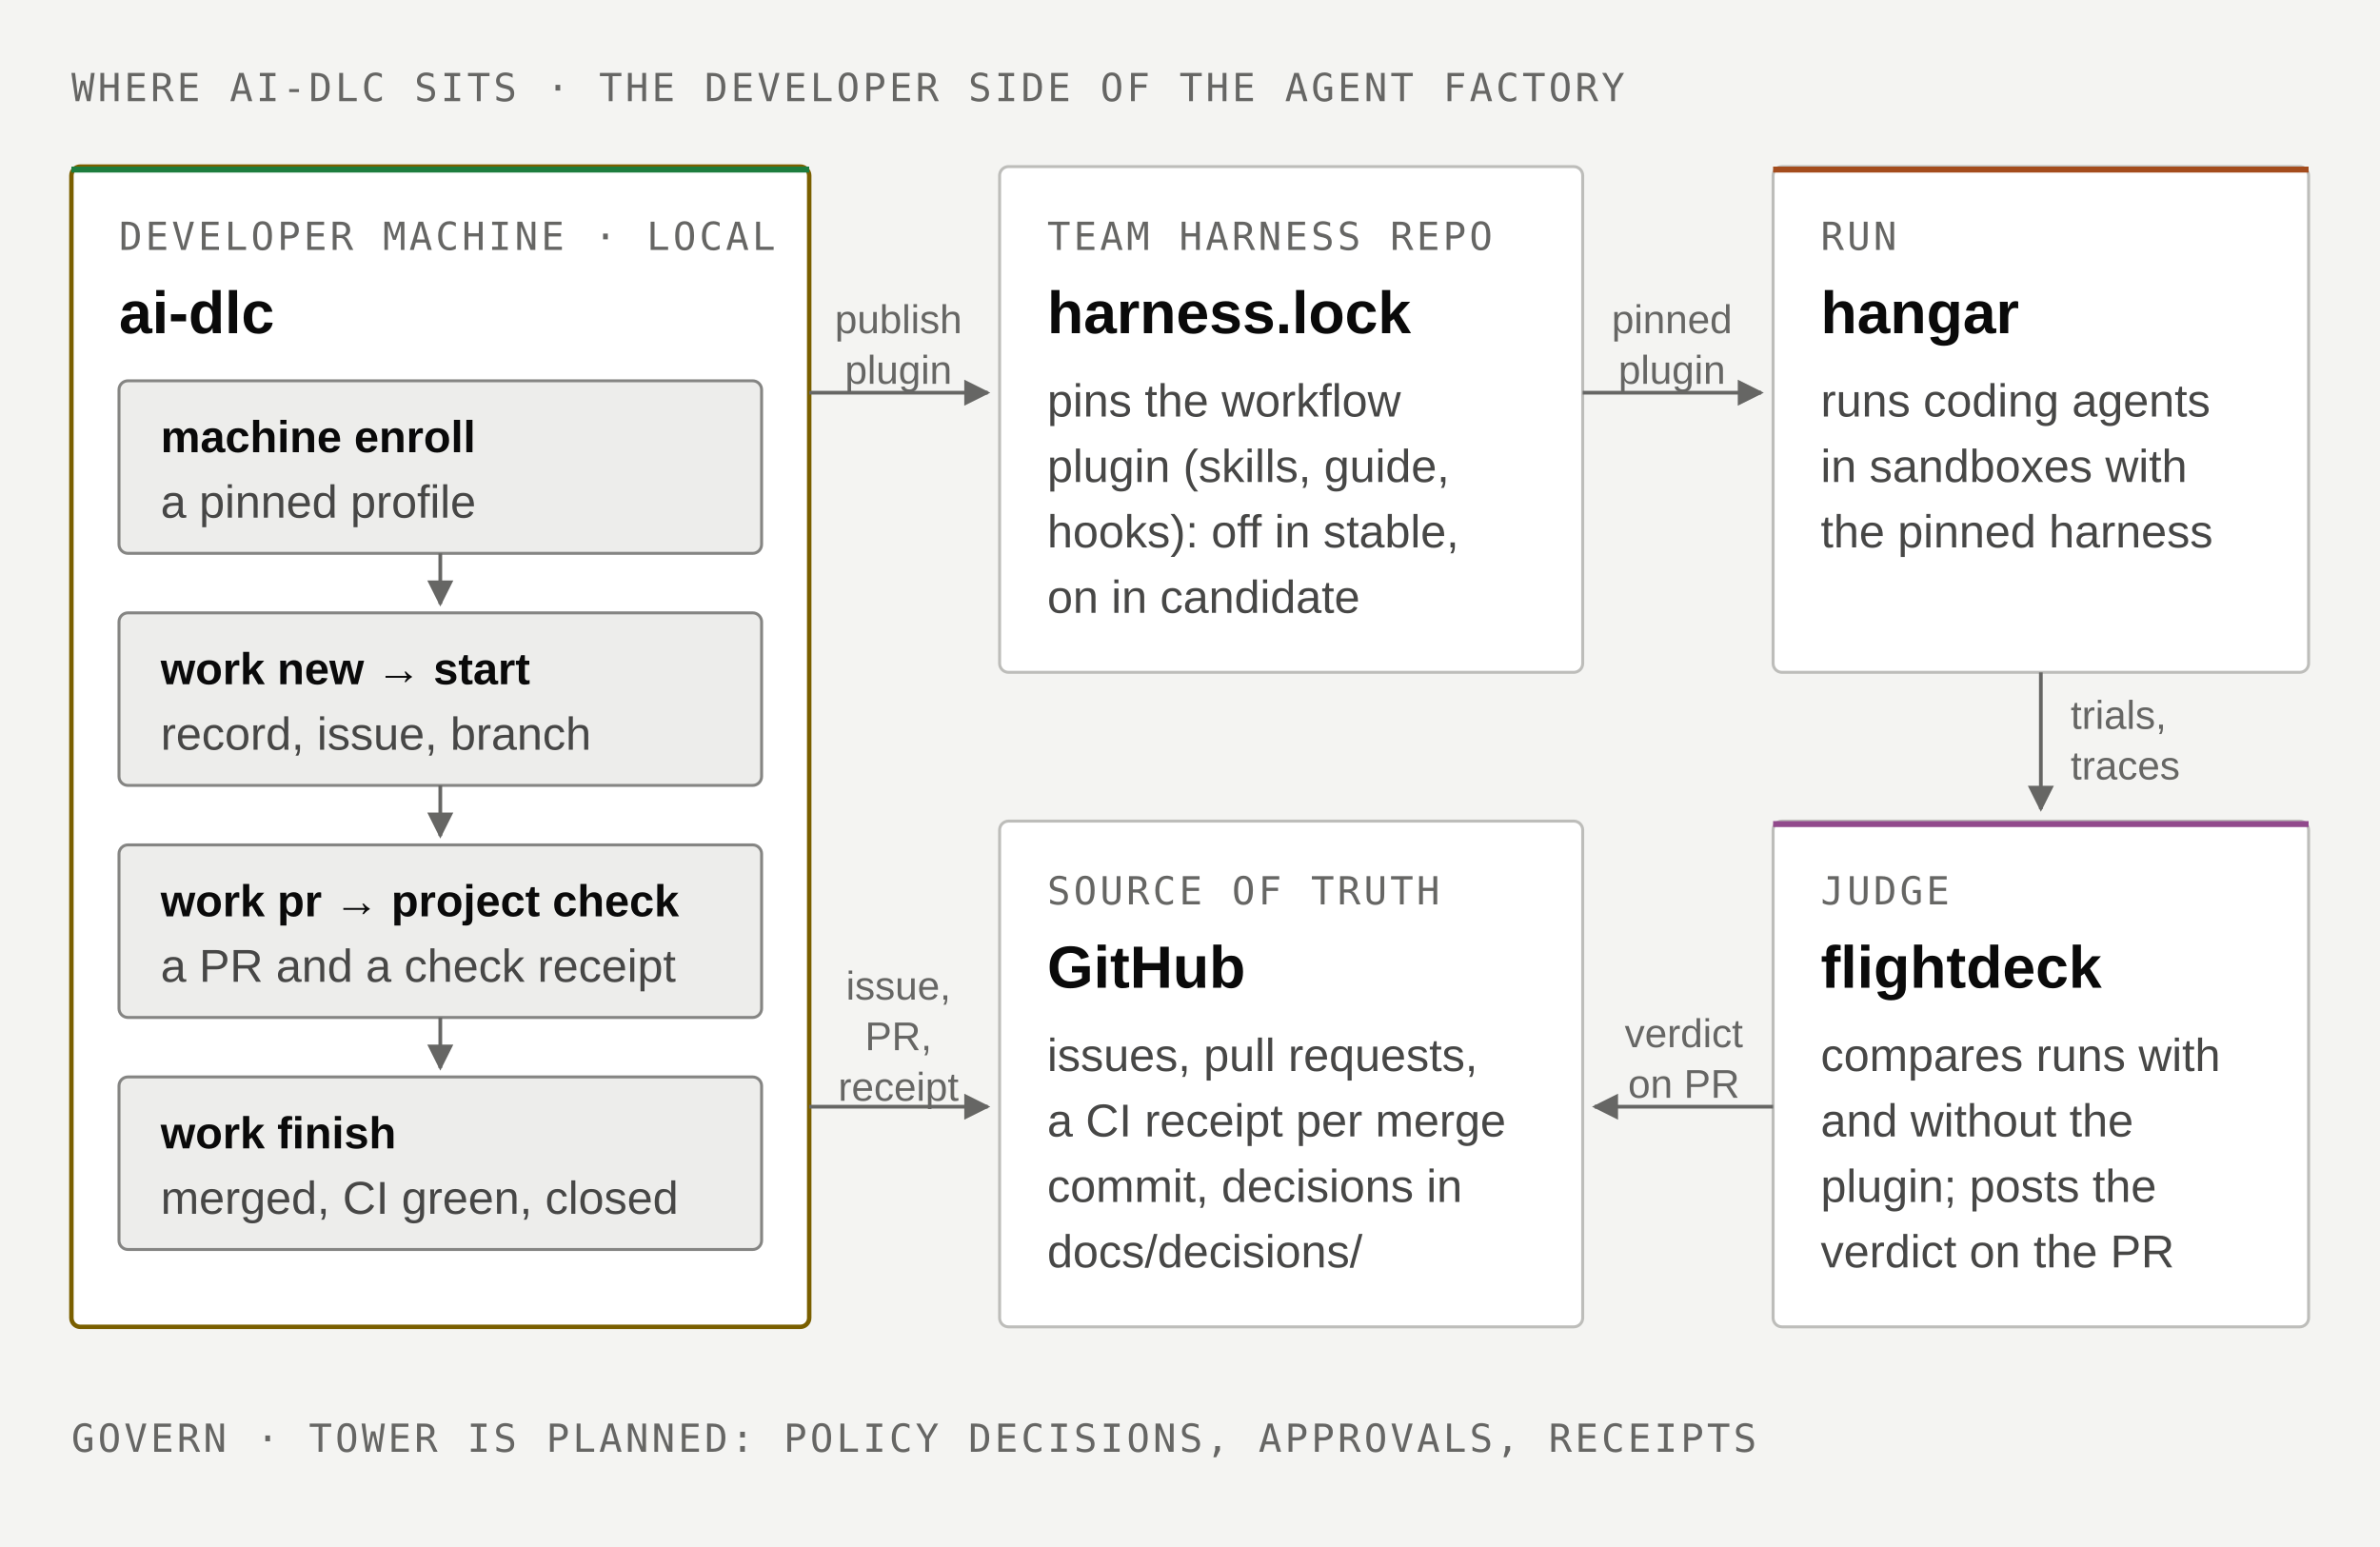
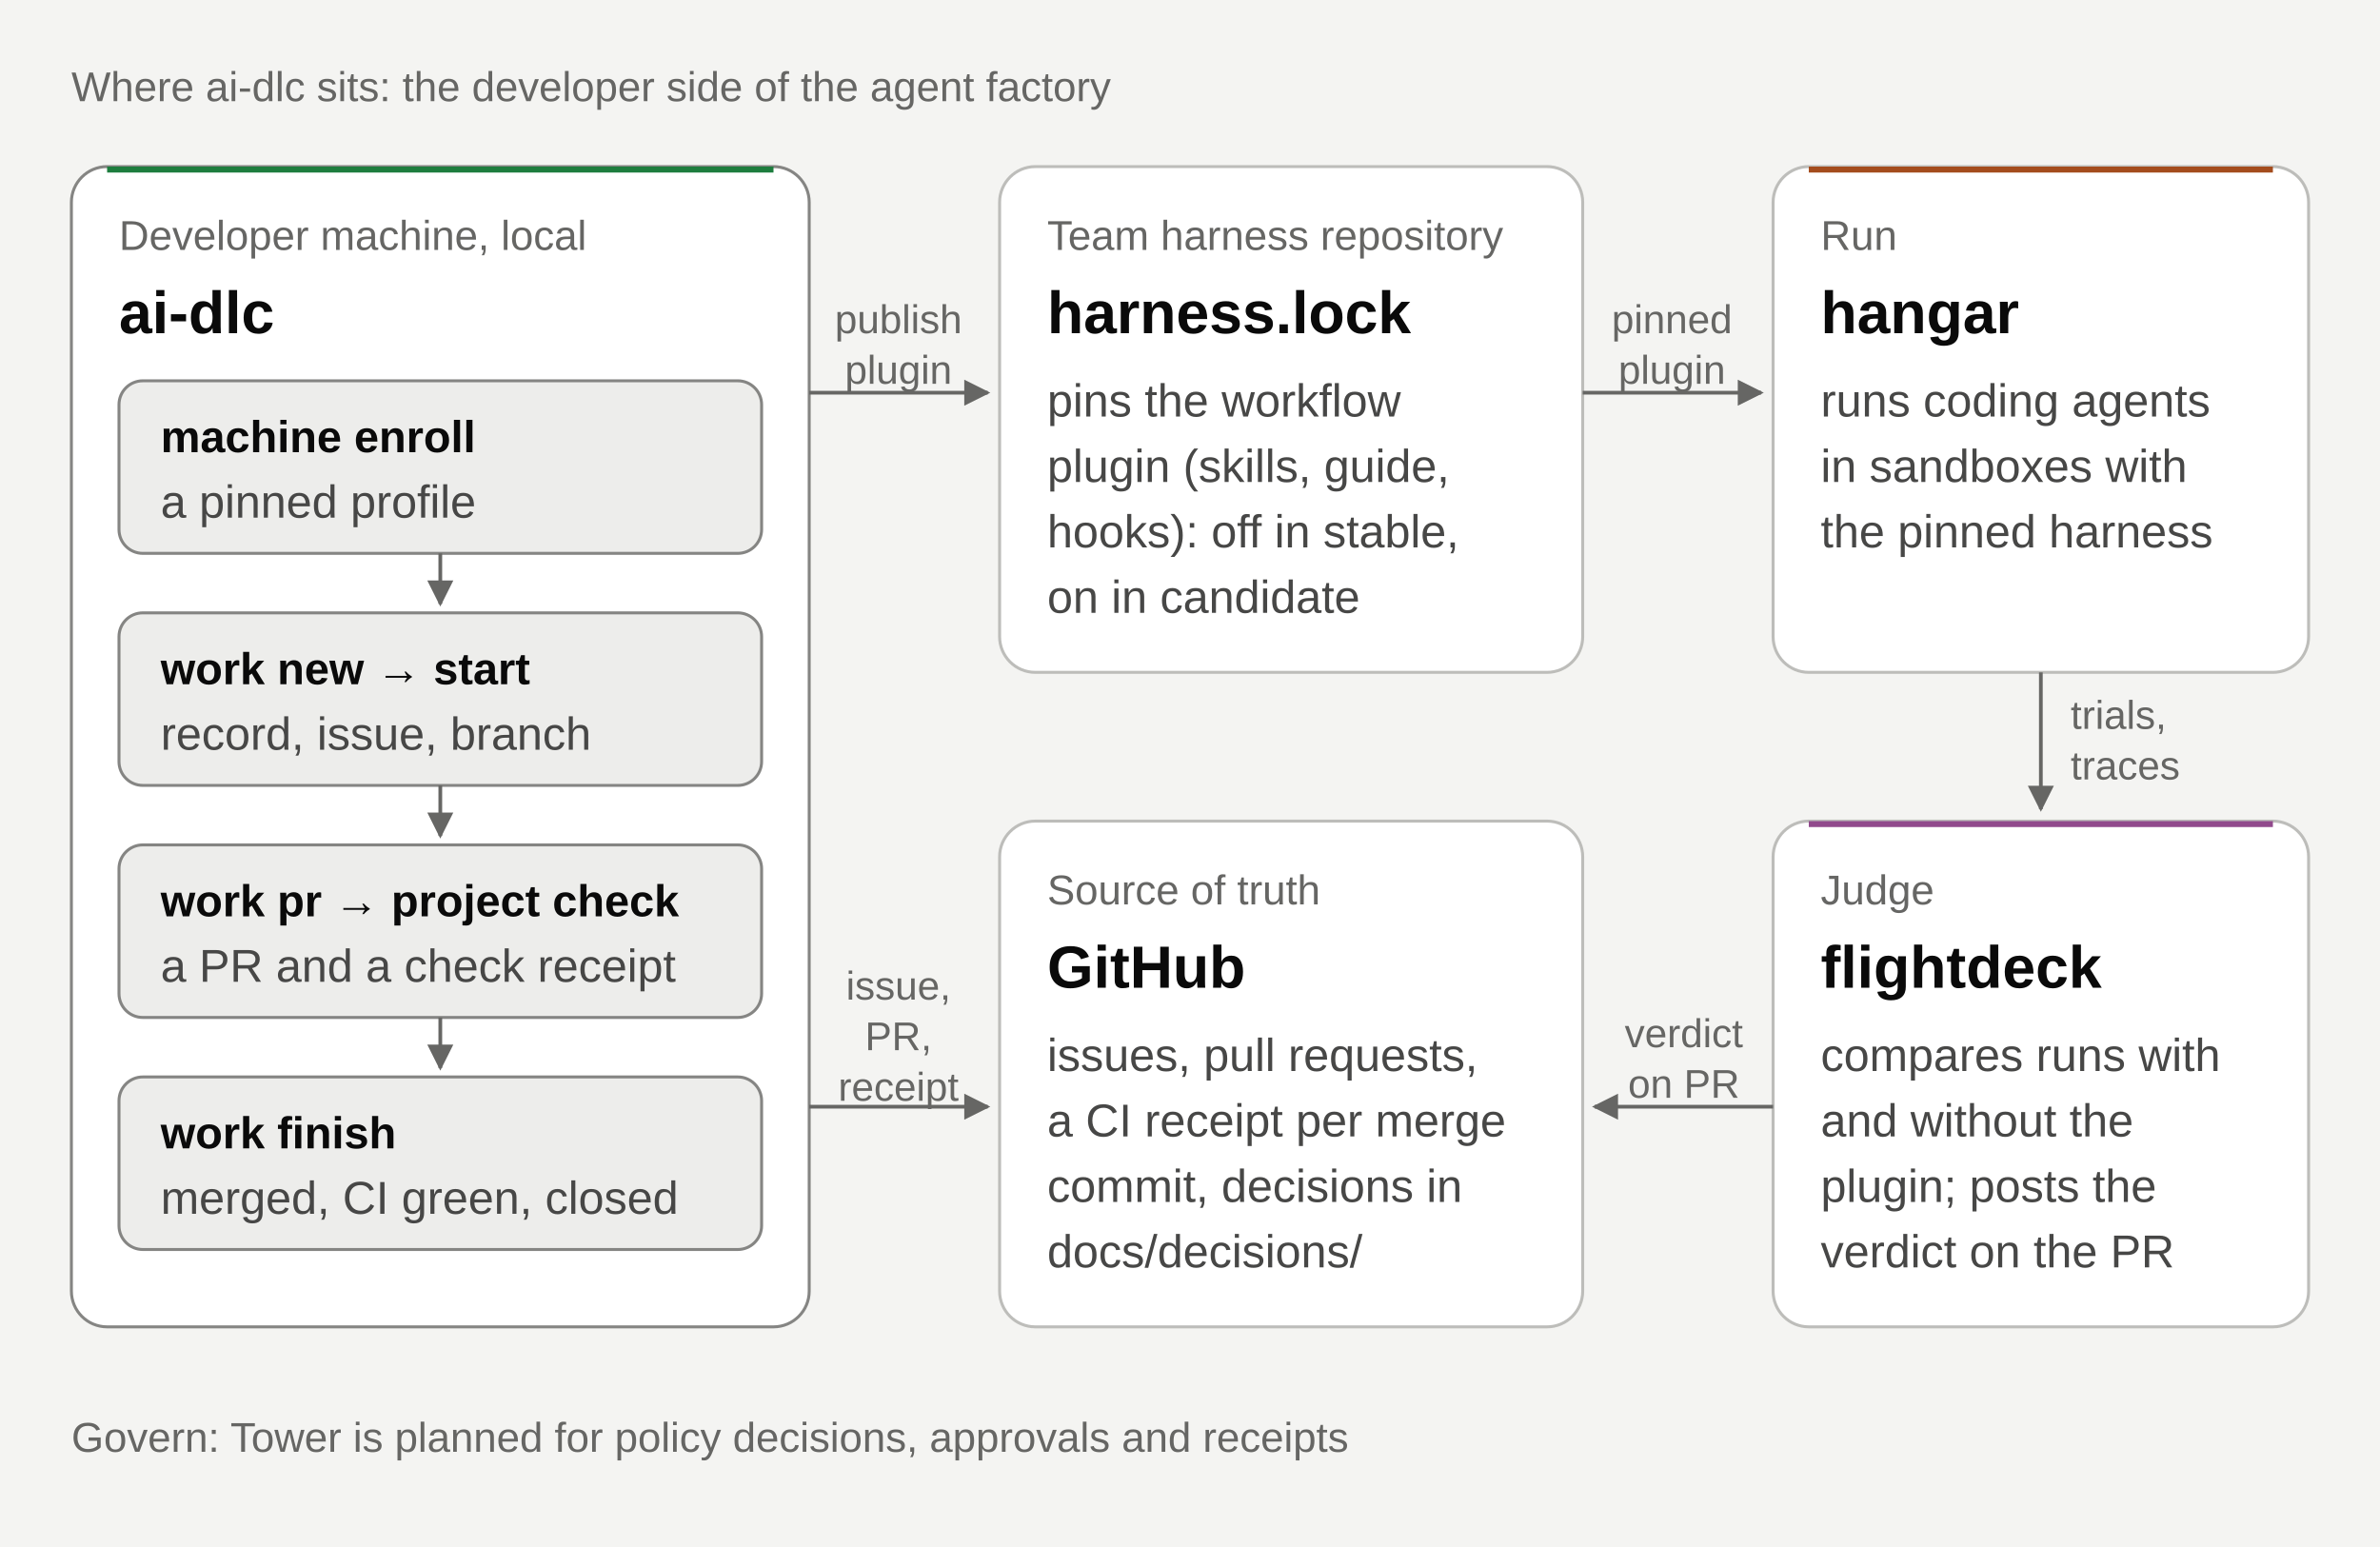
<svg xmlns="http://www.w3.org/2000/svg" class="ad" viewBox="0 0 800 520" width="800" height="520" role="img" aria-label="Where ai-dlc sits: it prepares developer machines and gates work on merged evidence; it publishes the workflow plugin that a team harness pins, hangar runs and flightdeck compares; Tower is planned">
-   <style>.ad .n{font:700 20px Archivo,'Helvetica Neue',Arial,sans-serif;font-stretch:125%;fill:#0A0A0A}.ad .s{font:700 15px Archivo,'Helvetica Neue',Arial,sans-serif;font-stretch:125%;fill:#0A0A0A}.ad .b{font:400 15.5px 'Red Hat Text','Helvetica Neue',Arial,sans-serif;fill:#474746}.ad .e{font:400 13.5px 'Red Hat Text','Helvetica Neue',Arial,sans-serif;fill:#666664}.ad .l{font:500 13px 'DM Mono',ui-monospace,Menlo,monospace;letter-spacing:.08em;fill:#666664}.ad .edge{fill:none;stroke:#666664;stroke-width:1.25}</style>
+   <style>.ad .n{font:700 20px Archivo,'Helvetica Neue',Arial,sans-serif;font-stretch:125%;fill:#0A0A0A}.ad .s{font:700 15px Archivo,'Helvetica Neue',Arial,sans-serif;font-stretch:125%;fill:#0A0A0A}.ad .b{font:400 15.5px 'Red Hat Text','Helvetica Neue',Arial,sans-serif;fill:#474746}.ad .e{font:400 13.5px 'Red Hat Text','Helvetica Neue',Arial,sans-serif;fill:#666664}.ad .l{font:500 14px 'Red Hat Text','Helvetica Neue',Arial,sans-serif;fill:#666664}.ad .edge{fill:none;stroke:#666664;stroke-width:1.25}</style>
  <defs>
    <marker id="ad-arrow" viewBox="0 0 10 10" refX="9" refY="5" markerWidth="7" markerHeight="7" orient="auto-start-reverse">
      <path d="M0 0L10 5L0 10z" fill="#666664" />
    </marker>
  </defs>
  <rect width="800" height="520" fill="#F4F4F2" />
-   <text class="l" x="24" y="34">WHERE AI-DLC SITS · THE DEVELOPER SIDE OF THE AGENT FACTORY</text>
-   <rect x="24" y="56" width="248" height="390" rx="3" fill="#FFFFFF" stroke="#7A5F00" stroke-width="1.5" />
-   <rect x="24" y="56" width="248" height="2" fill="#1D7D3E" />
-   <text class="l" x="40" y="84">DEVELOPER MACHINE · LOCAL</text>
+   <text class="l" x="24" y="34">Where ai-dlc sits: the developer side of the agent factory</text>
+   <rect x="24" y="56" width="248" height="390" rx="12" fill="#FFFFFF" stroke="#858583" />
+   <rect x="36" y="56" width="224" height="2" fill="#1D7D3E" />
+   <text class="l" x="40" y="84">Developer machine, local</text>
  <text class="n" x="40" y="112">ai-dlc</text>
-   <rect x="40" y="128" width="216" height="58" rx="3" fill="#EDEDEB" stroke="#858583" />
+   <rect x="40" y="128" width="216" height="58" rx="8" fill="#EDEDEB" stroke="#858583" />
  <text class="s" x="54" y="152">machine enroll</text>
  <text class="b" x="54" y="174">a pinned profile</text>
-   <rect x="40" y="206" width="216" height="58" rx="3" fill="#EDEDEB" stroke="#858583" />
+   <rect x="40" y="206" width="216" height="58" rx="8" fill="#EDEDEB" stroke="#858583" />
  <text class="s" x="54" y="230">work new → start</text>
  <text class="b" x="54" y="252">record, issue, branch</text>
  <path class="edge" d="M148 186 V203" marker-end="url(#ad-arrow)" />
-   <rect x="40" y="284" width="216" height="58" rx="3" fill="#EDEDEB" stroke="#858583" />
+   <rect x="40" y="284" width="216" height="58" rx="8" fill="#EDEDEB" stroke="#858583" />
  <text class="s" x="54" y="308">work pr → project check</text>
  <text class="b" x="54" y="330">a PR and a check receipt</text>
  <path class="edge" d="M148 264 V281" marker-end="url(#ad-arrow)" />
-   <rect x="40" y="362" width="216" height="58" rx="3" fill="#EDEDEB" stroke="#858583" />
+   <rect x="40" y="362" width="216" height="58" rx="8" fill="#EDEDEB" stroke="#858583" />
  <text class="s" x="54" y="386">work finish</text>
  <text class="b" x="54" y="408">merged, CI green, closed</text>
  <path class="edge" d="M148 342 V359" marker-end="url(#ad-arrow)" />
-   <rect x="336" y="56" width="196" height="170" rx="3" fill="#FFFFFF" stroke="#BDBDBA" />
-   <text class="l" x="352" y="84">TEAM HARNESS REPO</text>
+   <rect x="336" y="56" width="196" height="170" rx="12" fill="#FFFFFF" stroke="#BDBDBA" />
+   <text class="l" x="352" y="84">Team harness repository</text>
  <text class="n" x="352" y="112">harness.lock</text>
  <text class="b" x="352" y="140">pins the workflow</text>
  <text class="b" x="352" y="162">plugin (skills, guide,</text>
  <text class="b" x="352" y="184">hooks): off in stable,</text>
  <text class="b" x="352" y="206">on in candidate</text>
-   <rect x="336" y="276" width="196" height="170" rx="3" fill="#FFFFFF" stroke="#BDBDBA" />
-   <text class="l" x="352" y="304">SOURCE OF TRUTH</text>
+   <rect x="336" y="276" width="196" height="170" rx="12" fill="#FFFFFF" stroke="#BDBDBA" />
+   <text class="l" x="352" y="304">Source of truth</text>
  <text class="n" x="352" y="332">GitHub</text>
  <text class="b" x="352" y="360">issues, pull requests,</text>
  <text class="b" x="352" y="382">a CI receipt per merge</text>
  <text class="b" x="352" y="404">commit, decisions in</text>
  <text class="b" x="352" y="426">docs/decisions/</text>
-   <rect x="596" y="56" width="180" height="170" rx="3" fill="#FFFFFF" stroke="#BDBDBA" />
-   <rect x="596" y="56" width="180" height="2" fill="#A44C1D" />
-   <text class="l" x="612" y="84">RUN</text>
+   <rect x="596" y="56" width="180" height="170" rx="12" fill="#FFFFFF" stroke="#BDBDBA" />
+   <rect x="608" y="56" width="156" height="2" fill="#A44C1D" />
+   <text class="l" x="612" y="84">Run</text>
  <text class="n" x="612" y="112">hangar</text>
  <text class="b" x="612" y="140">runs coding agents</text>
  <text class="b" x="612" y="162">in sandboxes with</text>
  <text class="b" x="612" y="184">the pinned harness</text>
-   <rect x="596" y="276" width="180" height="170" rx="3" fill="#FFFFFF" stroke="#BDBDBA" />
-   <rect x="596" y="276" width="180" height="2" fill="#914A8C" />
-   <text class="l" x="612" y="304">JUDGE</text>
+   <rect x="596" y="276" width="180" height="170" rx="12" fill="#FFFFFF" stroke="#BDBDBA" />
+   <rect x="608" y="276" width="156" height="2" fill="#914A8C" />
+   <text class="l" x="612" y="304">Judge</text>
  <text class="n" x="612" y="332">flightdeck</text>
  <text class="b" x="612" y="360">compares runs with</text>
  <text class="b" x="612" y="382">and without the</text>
  <text class="b" x="612" y="404">plugin; posts the</text>
  <text class="b" x="612" y="426">verdict on the PR</text>
  <path class="edge" d="M272 132 H332" marker-end="url(#ad-arrow)" />
  <text class="e" x="302" y="112" text-anchor="middle">publish</text>
  <text class="e" x="302" y="129" text-anchor="middle">plugin</text>
  <path class="edge" d="M532 132 H592" marker-end="url(#ad-arrow)" />
  <text class="e" x="562" y="112" text-anchor="middle">pinned</text>
  <text class="e" x="562" y="129" text-anchor="middle">plugin</text>
  <path class="edge" d="M686 226 V272" marker-end="url(#ad-arrow)" />
  <text class="e" x="696" y="245" text-anchor="start">trials,</text>
  <text class="e" x="696" y="262" text-anchor="start">traces</text>
  <path class="edge" d="M272 372 H332" marker-end="url(#ad-arrow)" />
  <text class="e" x="302" y="336" text-anchor="middle">issue,</text>
  <text class="e" x="302" y="353" text-anchor="middle">PR,</text>
  <text class="e" x="302" y="370" text-anchor="middle">receipt</text>
  <path class="edge" d="M596 372 H536" marker-end="url(#ad-arrow)" />
  <text class="e" x="566" y="352" text-anchor="middle">verdict</text>
  <text class="e" x="566" y="369" text-anchor="middle">on PR</text>
-   <text class="l" x="24" y="488">GOVERN · TOWER IS PLANNED: POLICY DECISIONS, APPROVALS, RECEIPTS</text>
+   <text class="l" x="24" y="488">Govern: Tower is planned for policy decisions, approvals and receipts</text>
</svg>
